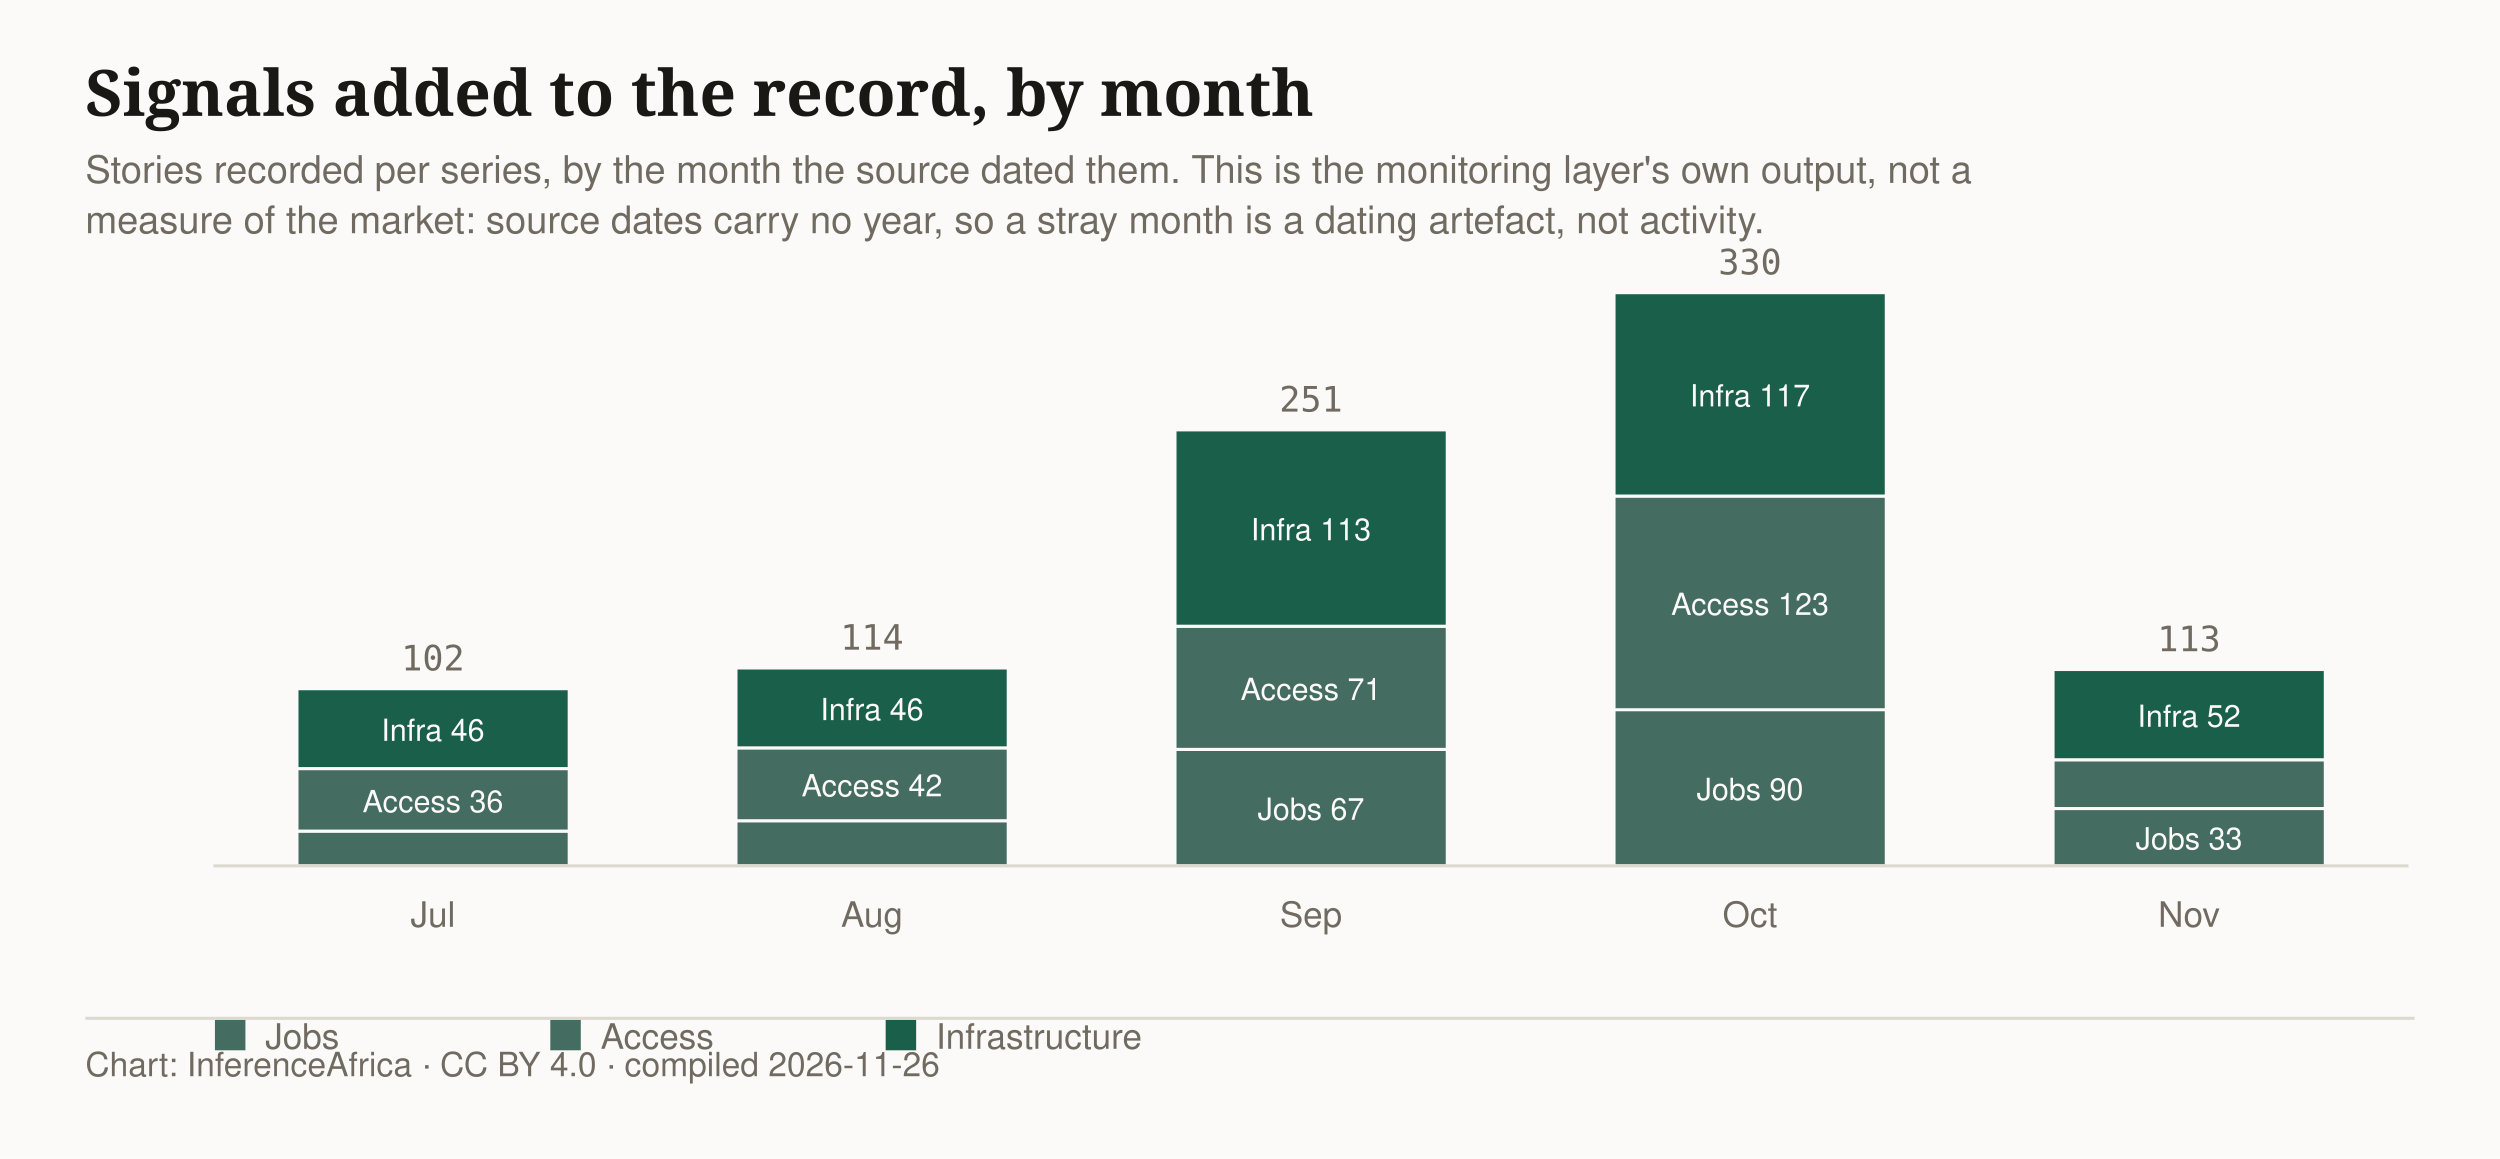
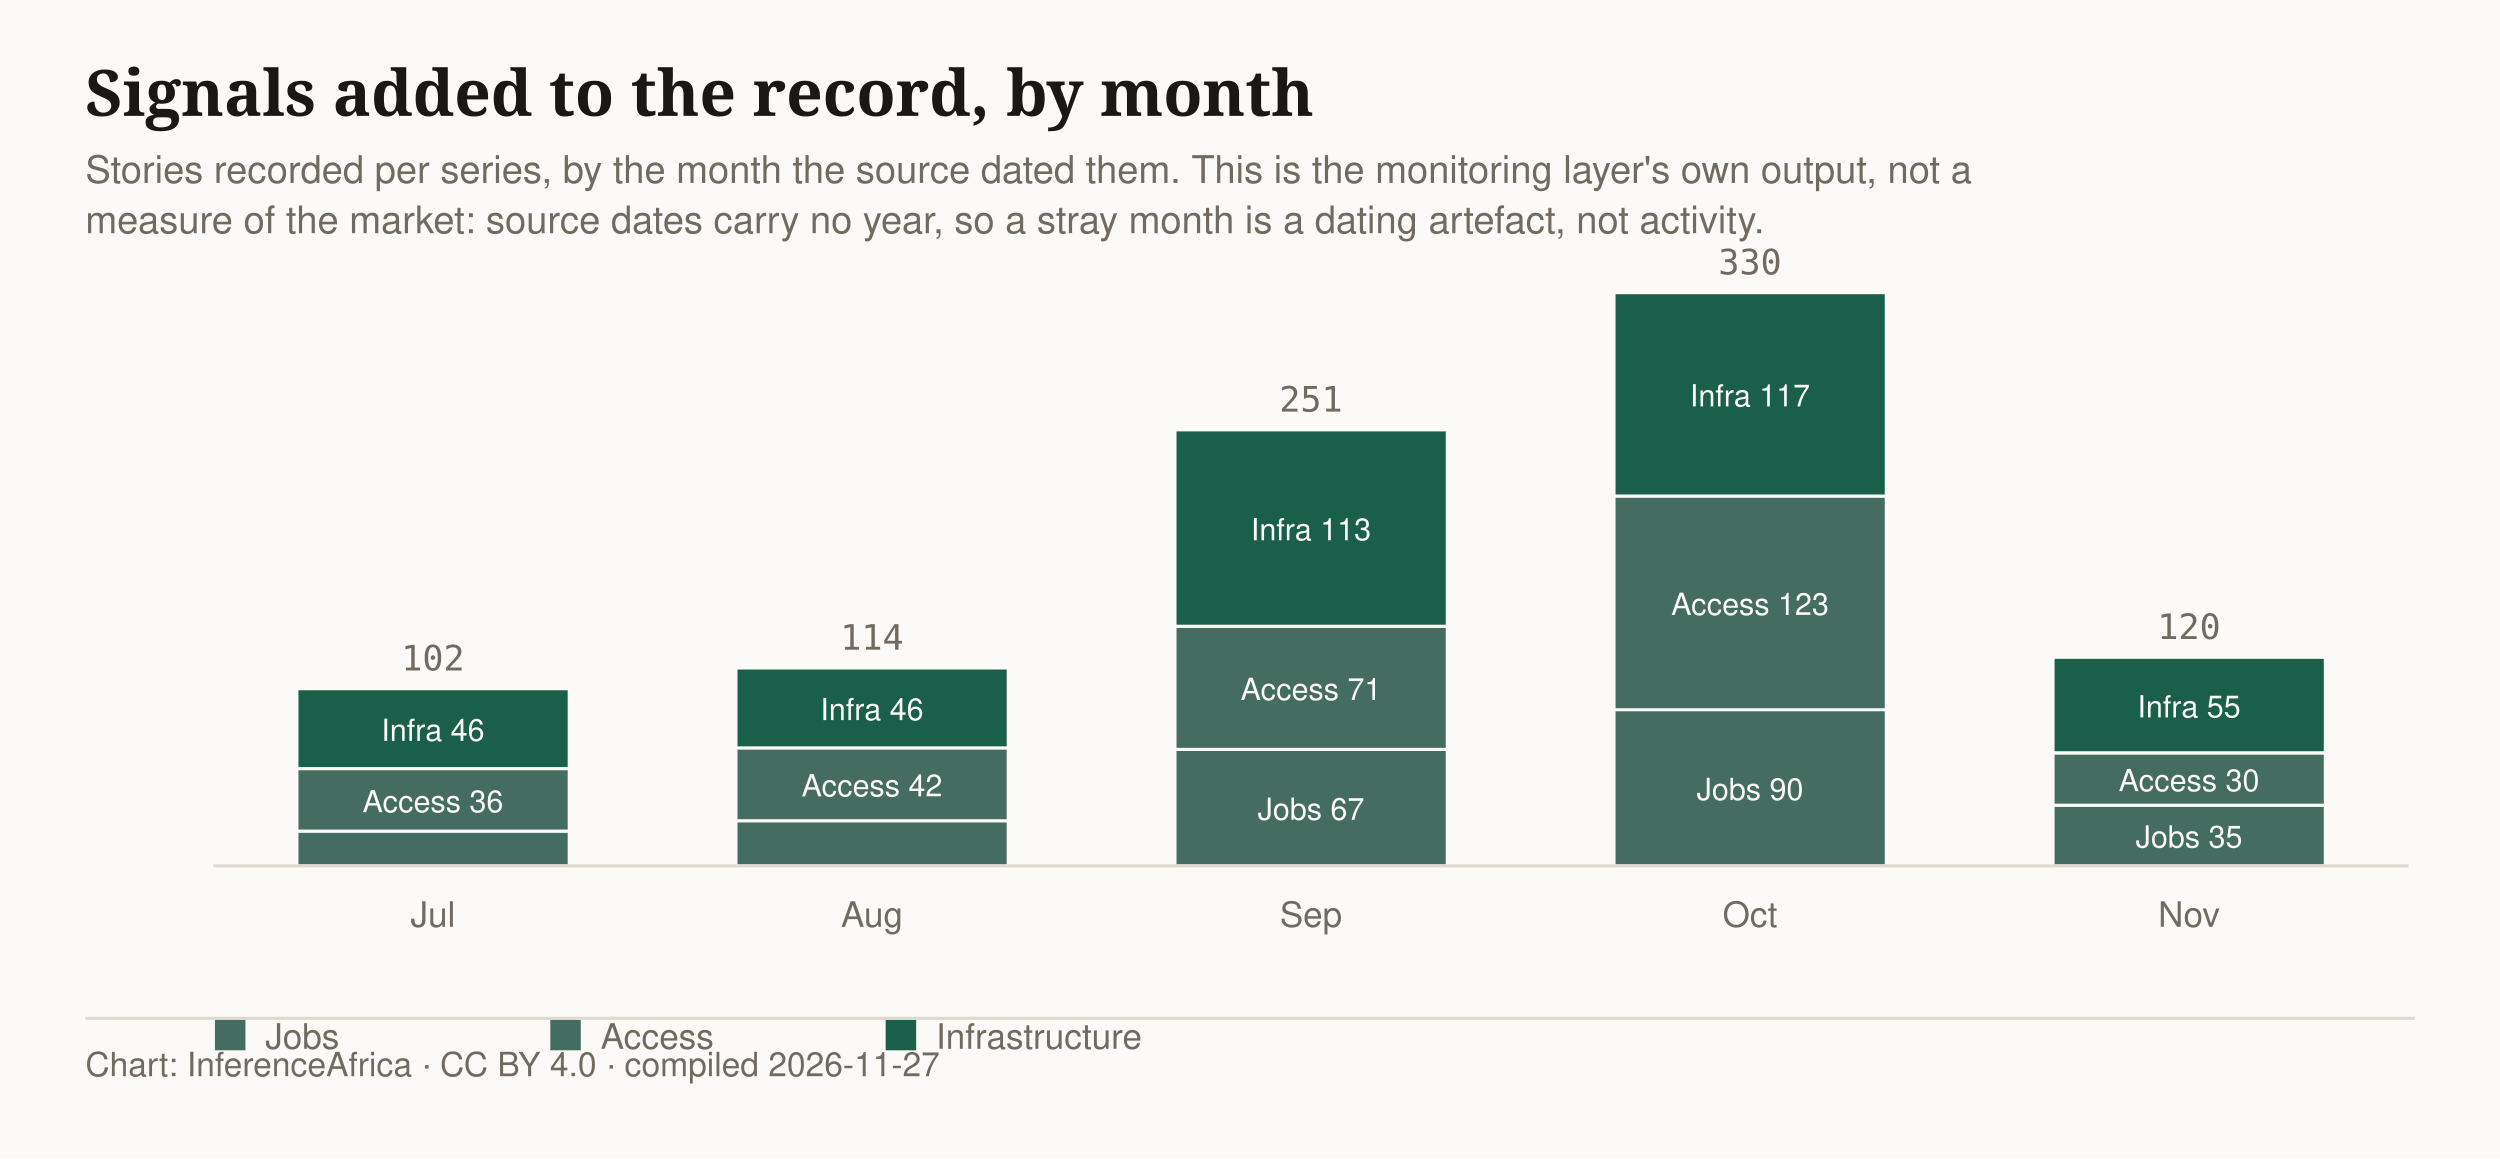
- <svg xmlns="http://www.w3.org/2000/svg" viewBox="0 0 820 380" width="820" height="380" role="img" aria-label="Signals added to the record by month and series: Jul 102, Aug 114, Sep 251, Oct 330, Nov 113. This measures the monitoring layer, not the market.">
+ <svg xmlns="http://www.w3.org/2000/svg" viewBox="0 0 820 380" width="820" height="380" role="img" aria-label="Signals added to the record by month and series: Jul 102, Aug 114, Sep 251, Oct 330, Nov 120. This measures the monitoring layer, not the market.">
  <defs>
    <pattern id="status-proposal" width="6" height="6" patternUnits="userSpaceOnUse">
      <path d="M0 6L6 0" stroke="#756342" stroke-width="1" />
    </pattern>
  </defs>
  <rect width="820" height="380" fill="#fbfaf8" />
  <text x="28" y="38" font-family="'Source Serif 4',Georgia,serif" font-size="21" font-weight="600" fill="#1a1815" style="font-variant-numeric:tabular-nums lining-nums">Signals added to the record, by month</text>
  <text x="28" y="60.0" font-family="IBM Plex Sans,-apple-system,'Segoe UI',Helvetica,Arial,sans-serif" font-size="12.5" fill="#706a61" style="font-variant-numeric:tabular-nums lining-nums">Stories recorded per series, by the month the source dated them. This is the monitoring layer's own output, not a</text>
  <text x="28" y="76.5" font-family="IBM Plex Sans,-apple-system,'Segoe UI',Helvetica,Arial,sans-serif" font-size="12.5" fill="#706a61" style="font-variant-numeric:tabular-nums lining-nums">measure of the market: source dates carry no year, so a stray month is a dating artefact, not activity.</text>
  <rect x="97.4" y="272.6" width="89.3" height="11.4" fill="#456c60" data-status="measured" stroke="#fbfaf8" stroke-width="1" />
  <rect x="97.4" y="252.1" width="89.3" height="20.5" fill="#456c60" data-status="measured" stroke="#fbfaf8" stroke-width="1" />
  <text x="142.0" y="266.4" text-anchor="middle" font-family="IBM Plex Sans,-apple-system,'Segoe UI',Helvetica,Arial,sans-serif" font-size="10" fill="#fbfaf8" style="font-variant-numeric:tabular-nums lining-nums">Access 36</text>
  <rect x="97.4" y="225.9" width="89.3" height="26.2" fill="#1a5f4a" data-status="measured" stroke="#fbfaf8" stroke-width="1" />
  <text x="142.0" y="243.0" text-anchor="middle" font-family="IBM Plex Sans,-apple-system,'Segoe UI',Helvetica,Arial,sans-serif" font-size="10" fill="#fbfaf8" style="font-variant-numeric:tabular-nums lining-nums">Infra 46</text>
  <text x="142.0" y="219.9" text-anchor="middle" font-family="'IBM Plex Mono',Consolas,monospace" font-size="11.5" fill="#706a61" style="font-variant-numeric:tabular-nums lining-nums">102</text>
  <text x="142.0" y="304" text-anchor="middle" font-family="IBM Plex Sans,-apple-system,'Segoe UI',Helvetica,Arial,sans-serif" font-size="11.5" fill="#706a61" style="font-variant-numeric:tabular-nums lining-nums">Jul</text>
  <rect x="241.4" y="269.2" width="89.3" height="14.8" fill="#456c60" data-status="measured" stroke="#fbfaf8" stroke-width="1" />
  <rect x="241.4" y="245.3" width="89.3" height="23.9" fill="#456c60" data-status="measured" stroke="#fbfaf8" stroke-width="1" />
  <text x="286.0" y="261.2" text-anchor="middle" font-family="IBM Plex Sans,-apple-system,'Segoe UI',Helvetica,Arial,sans-serif" font-size="10" fill="#fbfaf8" style="font-variant-numeric:tabular-nums lining-nums">Access 42</text>
  <rect x="241.4" y="219.1" width="89.3" height="26.2" fill="#1a5f4a" data-status="measured" stroke="#fbfaf8" stroke-width="1" />
  <text x="286.0" y="236.2" text-anchor="middle" font-family="IBM Plex Sans,-apple-system,'Segoe UI',Helvetica,Arial,sans-serif" font-size="10" fill="#fbfaf8" style="font-variant-numeric:tabular-nums lining-nums">Infra 46</text>
  <text x="286.0" y="213.1" text-anchor="middle" font-family="'IBM Plex Mono',Consolas,monospace" font-size="11.5" fill="#706a61" style="font-variant-numeric:tabular-nums lining-nums">114</text>
  <text x="286.0" y="304" text-anchor="middle" font-family="IBM Plex Sans,-apple-system,'Segoe UI',Helvetica,Arial,sans-serif" font-size="11.5" fill="#706a61" style="font-variant-numeric:tabular-nums lining-nums">Aug</text>
  <rect x="385.4" y="245.8" width="89.3" height="38.2" fill="#456c60" data-status="measured" stroke="#fbfaf8" stroke-width="1" />
  <text x="430.0" y="268.9" text-anchor="middle" font-family="IBM Plex Sans,-apple-system,'Segoe UI',Helvetica,Arial,sans-serif" font-size="10" fill="#fbfaf8" style="font-variant-numeric:tabular-nums lining-nums">Jobs 67</text>
  <rect x="385.4" y="205.4" width="89.3" height="40.4" fill="#456c60" data-status="measured" stroke="#fbfaf8" stroke-width="1" />
  <text x="430.0" y="229.6" text-anchor="middle" font-family="IBM Plex Sans,-apple-system,'Segoe UI',Helvetica,Arial,sans-serif" font-size="10" fill="#fbfaf8" style="font-variant-numeric:tabular-nums lining-nums">Access 71</text>
  <rect x="385.4" y="141.0" width="89.3" height="64.4" fill="#1a5f4a" data-status="measured" stroke="#fbfaf8" stroke-width="1" />
  <text x="430.0" y="177.2" text-anchor="middle" font-family="IBM Plex Sans,-apple-system,'Segoe UI',Helvetica,Arial,sans-serif" font-size="10" fill="#fbfaf8" style="font-variant-numeric:tabular-nums lining-nums">Infra 113</text>
  <text x="430.0" y="135.0" text-anchor="middle" font-family="'IBM Plex Mono',Consolas,monospace" font-size="11.5" fill="#706a61" style="font-variant-numeric:tabular-nums lining-nums">251</text>
  <text x="430.0" y="304" text-anchor="middle" font-family="IBM Plex Sans,-apple-system,'Segoe UI',Helvetica,Arial,sans-serif" font-size="11.5" fill="#706a61" style="font-variant-numeric:tabular-nums lining-nums">Sep</text>
  <rect x="529.4" y="232.7" width="89.3" height="51.3" fill="#456c60" data-status="measured" stroke="#fbfaf8" stroke-width="1" />
  <text x="574.0" y="262.4" text-anchor="middle" font-family="IBM Plex Sans,-apple-system,'Segoe UI',Helvetica,Arial,sans-serif" font-size="10" fill="#fbfaf8" style="font-variant-numeric:tabular-nums lining-nums">Jobs 90</text>
  <rect x="529.4" y="162.7" width="89.3" height="70.1" fill="#456c60" data-status="measured" stroke="#fbfaf8" stroke-width="1" />
  <text x="574.0" y="201.7" text-anchor="middle" font-family="IBM Plex Sans,-apple-system,'Segoe UI',Helvetica,Arial,sans-serif" font-size="10" fill="#fbfaf8" style="font-variant-numeric:tabular-nums lining-nums">Access 123</text>
  <rect x="529.4" y="96.0" width="89.3" height="66.7" fill="#1a5f4a" data-status="measured" stroke="#fbfaf8" stroke-width="1" />
  <text x="574.0" y="133.3" text-anchor="middle" font-family="IBM Plex Sans,-apple-system,'Segoe UI',Helvetica,Arial,sans-serif" font-size="10" fill="#fbfaf8" style="font-variant-numeric:tabular-nums lining-nums">Infra 117</text>
  <text x="574.0" y="90.0" text-anchor="middle" font-family="'IBM Plex Mono',Consolas,monospace" font-size="11.5" fill="#706a61" style="font-variant-numeric:tabular-nums lining-nums">330</text>
  <text x="574.0" y="304" text-anchor="middle" font-family="IBM Plex Sans,-apple-system,'Segoe UI',Helvetica,Arial,sans-serif" font-size="11.5" fill="#706a61" style="font-variant-numeric:tabular-nums lining-nums">Oct</text>
-   <rect x="673.4" y="265.2" width="89.3" height="18.8" fill="#456c60" data-status="measured" stroke="#fbfaf8" stroke-width="1" />
-   <text x="718.0" y="278.6" text-anchor="middle" font-family="IBM Plex Sans,-apple-system,'Segoe UI',Helvetica,Arial,sans-serif" font-size="10" fill="#fbfaf8" style="font-variant-numeric:tabular-nums lining-nums">Jobs 33</text>
-   <rect x="673.4" y="249.2" width="89.3" height="16.0" fill="#456c60" data-status="measured" stroke="#fbfaf8" stroke-width="1" />
-   <rect x="673.4" y="219.6" width="89.3" height="29.6" fill="#1a5f4a" data-status="measured" stroke="#fbfaf8" stroke-width="1" />
-   <text x="718.0" y="238.4" text-anchor="middle" font-family="IBM Plex Sans,-apple-system,'Segoe UI',Helvetica,Arial,sans-serif" font-size="10" fill="#fbfaf8" style="font-variant-numeric:tabular-nums lining-nums">Infra 52</text>
-   <text x="718.0" y="213.6" text-anchor="middle" font-family="'IBM Plex Mono',Consolas,monospace" font-size="11.5" fill="#706a61" style="font-variant-numeric:tabular-nums lining-nums">113</text>
+   <rect x="673.4" y="264.1" width="89.3" height="19.9" fill="#456c60" data-status="measured" stroke="#fbfaf8" stroke-width="1" />
+   <text x="718.0" y="278.0" text-anchor="middle" font-family="IBM Plex Sans,-apple-system,'Segoe UI',Helvetica,Arial,sans-serif" font-size="10" fill="#fbfaf8" style="font-variant-numeric:tabular-nums lining-nums">Jobs 35</text>
+   <rect x="673.4" y="247.0" width="89.3" height="17.1" fill="#456c60" data-status="measured" stroke="#fbfaf8" stroke-width="1" />
+   <text x="718.0" y="259.5" text-anchor="middle" font-family="IBM Plex Sans,-apple-system,'Segoe UI',Helvetica,Arial,sans-serif" font-size="10" fill="#fbfaf8" style="font-variant-numeric:tabular-nums lining-nums">Access 30</text>
+   <rect x="673.4" y="215.6" width="89.3" height="31.3" fill="#1a5f4a" data-status="measured" stroke="#fbfaf8" stroke-width="1" />
+   <text x="718.0" y="235.3" text-anchor="middle" font-family="IBM Plex Sans,-apple-system,'Segoe UI',Helvetica,Arial,sans-serif" font-size="10" fill="#fbfaf8" style="font-variant-numeric:tabular-nums lining-nums">Infra 55</text>
+   <text x="718.0" y="209.6" text-anchor="middle" font-family="'IBM Plex Mono',Consolas,monospace" font-size="11.5" fill="#706a61" style="font-variant-numeric:tabular-nums lining-nums">120</text>
  <text x="718.0" y="304" text-anchor="middle" font-family="IBM Plex Sans,-apple-system,'Segoe UI',Helvetica,Arial,sans-serif" font-size="11.5" fill="#706a61" style="font-variant-numeric:tabular-nums lining-nums">Nov</text>
  <line x1="70" y1="284" x2="790" y2="284" stroke="#ddd8d0" />
  <rect x="70" y="334" width="11" height="11" fill="#456c60" data-status="measured" stroke="#fbfaf8" stroke-width="1" />
  <text x="87" y="344" font-family="IBM Plex Sans,-apple-system,'Segoe UI',Helvetica,Arial,sans-serif" font-size="11.5" fill="#706a61" style="font-variant-numeric:tabular-nums lining-nums">Jobs</text>
  <rect x="180" y="334" width="11" height="11" fill="#456c60" data-status="measured" stroke="#fbfaf8" stroke-width="1" />
  <text x="197" y="344" font-family="IBM Plex Sans,-apple-system,'Segoe UI',Helvetica,Arial,sans-serif" font-size="11.5" fill="#706a61" style="font-variant-numeric:tabular-nums lining-nums">Access</text>
  <rect x="290" y="334" width="11" height="11" fill="#1a5f4a" data-status="measured" stroke="#fbfaf8" stroke-width="1" />
  <text x="307" y="344" font-family="IBM Plex Sans,-apple-system,'Segoe UI',Helvetica,Arial,sans-serif" font-size="11.5" fill="#706a61" style="font-variant-numeric:tabular-nums lining-nums">Infrastructure</text>
  <line x1="28" y1="334" x2="792" y2="334" stroke="#ddd8d0" />
-   <text x="28" y="353" font-family="IBM Plex Sans,-apple-system,'Segoe UI',Helvetica,Arial,sans-serif" font-size="11" fill="#706a61" style="font-variant-numeric:tabular-nums lining-nums">Chart: InferenceAfrica · CC BY 4.0 · compiled 2026-11-26</text>
+   <text x="28" y="353" font-family="IBM Plex Sans,-apple-system,'Segoe UI',Helvetica,Arial,sans-serif" font-size="11" fill="#706a61" style="font-variant-numeric:tabular-nums lining-nums">Chart: InferenceAfrica · CC BY 4.0 · compiled 2026-11-27</text>
</svg>
